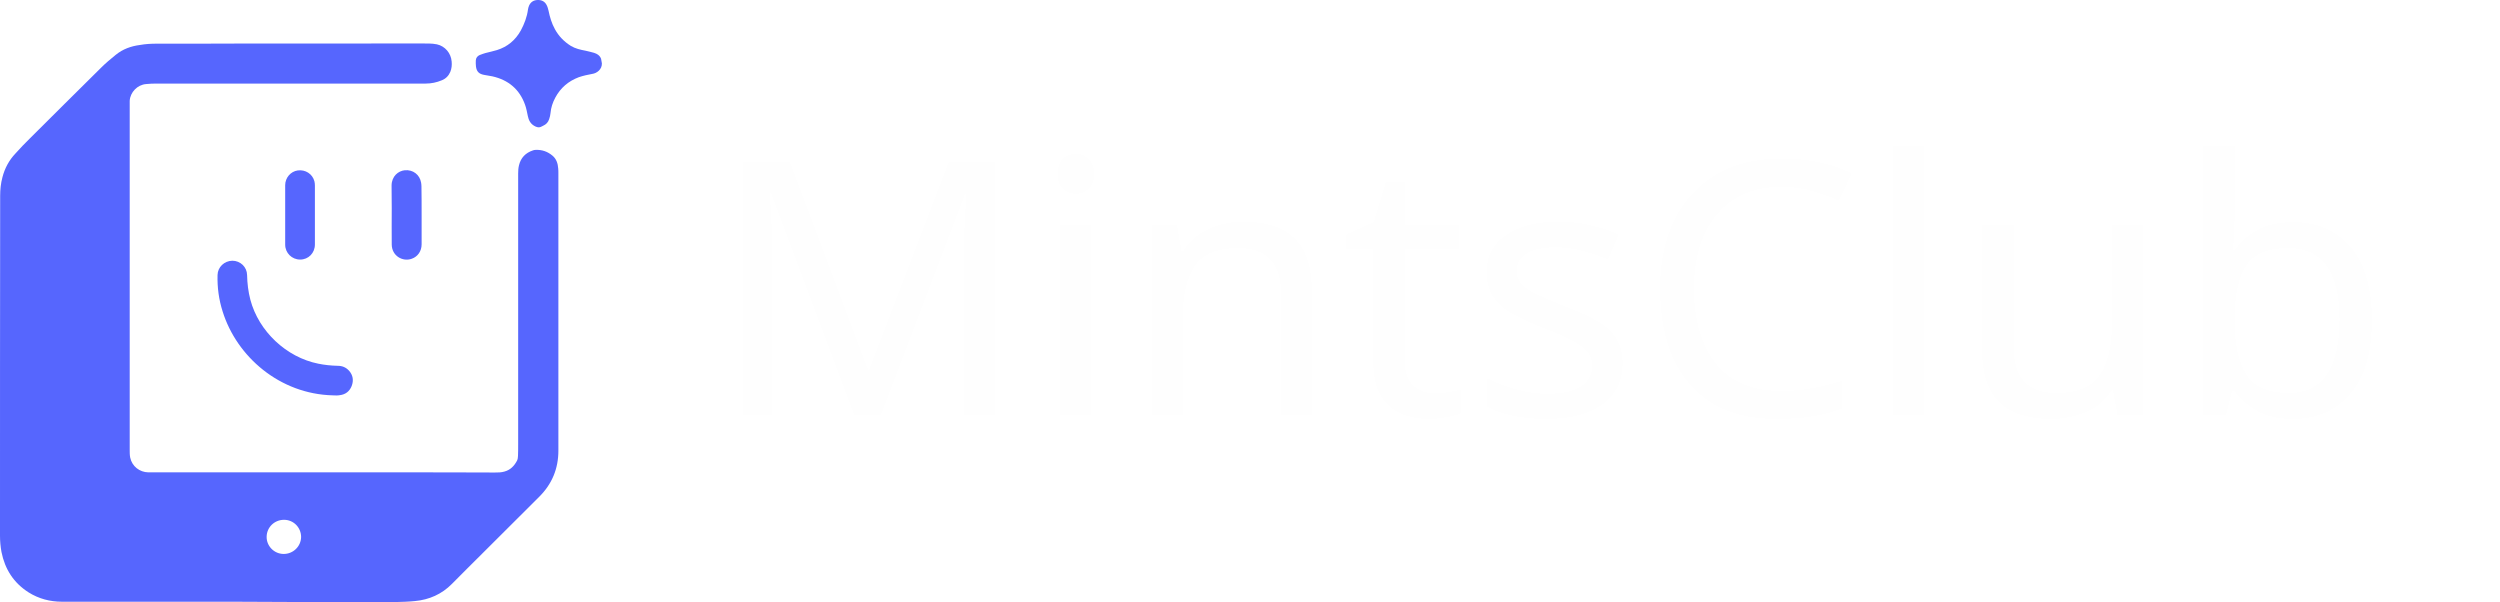
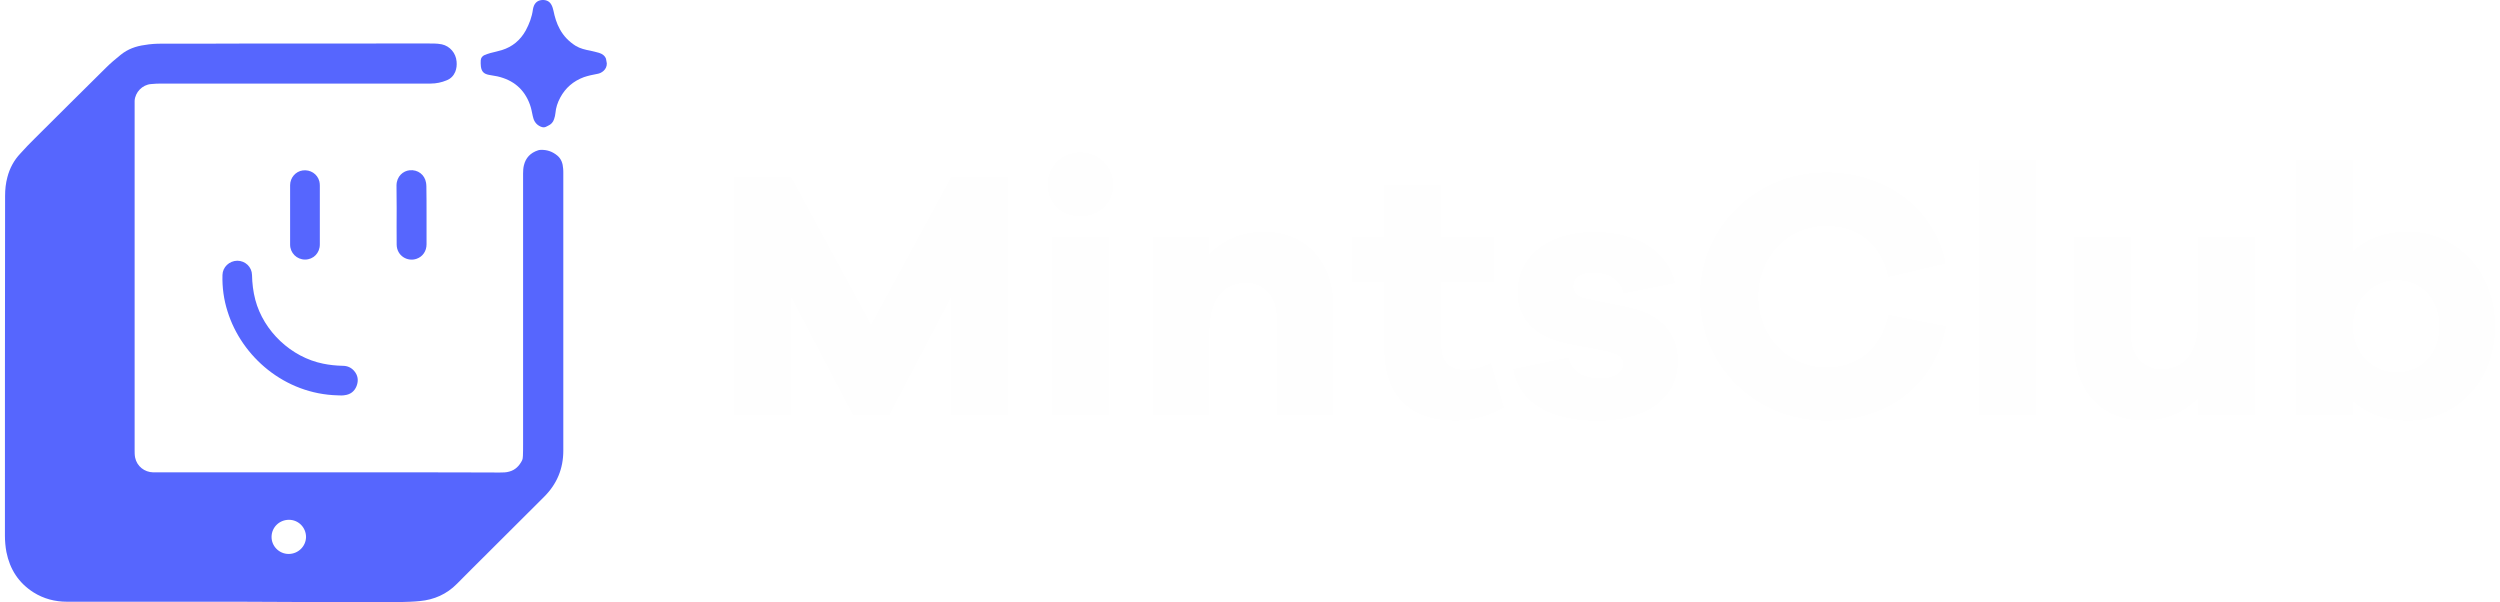
<svg xmlns="http://www.w3.org/2000/svg" version="1.1" id="Layer_1" x="0px" y="0px" viewBox="0 0 152.27 36.66" style="enable-background:new 0 0 152.27 36.66;" xml:space="preserve">
  <style type="text/css">
	.st0{fill:#5666FE;}
- 	.st1{fill:#FEFEFE;}
- 	.st2{font-family:'GalanoGrotesqueDEMO-Bold';}
- 	.st3{font-size:21.6px;}
+ 	.st1{enable-background:new    ;}
+ 	.st2{fill:#FEFEFE;}
</style>
-   <path class="st0" d="M14.22,36.65c-3.48,0-6.96,0-10.44,0c-0.73,0-1.42-0.18-2.04-0.57c-0.91-0.58-1.44-1.41-1.65-2.46  C0.03,33.29,0,32.96,0,32.63c0-6.9,0-13.8,0.01-20.7c0-0.39,0.04-0.77,0.14-1.14c0.14-0.54,0.4-1.03,0.79-1.44  c0.29-0.32,0.58-0.63,0.89-0.93c1.44-1.43,2.87-2.86,4.32-4.29c0.28-0.28,0.59-0.54,0.9-0.79c0.43-0.35,0.93-0.53,1.47-0.6  C8.85,2.68,9.2,2.66,9.54,2.66c1.99,0,3.99,0,5.98-0.01c2.29,0,4.57,0,6.86,0c1.24,0,2.49-0.01,3.73,0c0.17,0,0.34,0.02,0.5,0.05  c0.5,0.11,0.86,0.54,0.9,1.05c0.02,0.21,0,0.42-0.08,0.62c-0.1,0.24-0.27,0.42-0.52,0.52c-0.31,0.13-0.64,0.2-0.98,0.2  c-2.29,0-4.58,0-6.87,0c-3.18,0-6.37,0-9.55,0c-0.2,0-0.4,0.01-0.61,0.03c-0.53,0.04-0.97,0.5-1,1.02C7.9,6.28,7.9,6.41,7.9,6.55  c0,6.95,0,13.91,0,20.86c0,0.15,0,0.31,0.03,0.46c0.11,0.53,0.57,0.89,1.1,0.9c0.08,0,0.17,0,0.25,0c4.91,0,9.83,0,14.74,0  c2.04,0,4.08,0,6.12,0.01c0.2,0,0.39,0,0.59-0.06c0.36-0.1,0.59-0.34,0.76-0.66c0.04-0.08,0.06-0.19,0.06-0.29  c0.01-0.23,0.01-0.45,0.01-0.68c0-5.09,0-10.19,0-15.28c0-0.41,0-0.83,0-1.24c0-0.17,0.01-0.34,0.05-0.5  c0.11-0.46,0.4-0.76,0.85-0.91c0.05-0.02,0.11-0.03,0.16-0.03c0.39-0.02,0.73,0.1,1.03,0.35c0.24,0.2,0.33,0.48,0.35,0.79  c0.01,0.09,0.01,0.18,0.01,0.27c0,5.64,0,11.27,0,16.91c0,1.1-0.39,2.03-1.16,2.8c-1.16,1.16-2.33,2.32-3.49,3.48  c-0.61,0.61-1.23,1.22-1.83,1.83c-0.62,0.63-1.39,0.97-2.26,1.05c-0.39,0.04-0.78,0.05-1.17,0.06c-1.81,0-3.62,0-5.44,0  C17.18,36.66,15.7,36.66,14.22,36.65C14.22,36.65,14.22,36.65,14.22,36.65z M17.3,31.66c-0.58,0-1.05,0.45-1.06,1.03  c-0.01,0.57,0.46,1.05,1.04,1.05c0.58,0,1.05-0.46,1.06-1.03C18.34,32.13,17.88,31.66,17.3,31.66z" />
-   <path class="st0" d="M36.66,3.86c0.01,0.37-0.31,0.6-0.58,0.64c-0.28,0.05-0.55,0.11-0.82,0.2c-0.64,0.24-1.12,0.65-1.44,1.25  c-0.16,0.3-0.26,0.6-0.29,0.94c-0.01,0.12-0.04,0.24-0.08,0.36c-0.06,0.2-0.19,0.33-0.37,0.41C33.05,7.68,33.02,7.69,33,7.7  c-0.17,0.1-0.32,0.05-0.47-0.04c-0.22-0.13-0.33-0.34-0.38-0.59c-0.05-0.23-0.09-0.47-0.17-0.69c-0.34-0.95-1.02-1.51-1.99-1.73  c-0.17-0.04-0.34-0.05-0.51-0.09c-0.31-0.06-0.45-0.2-0.49-0.51c-0.02-0.12-0.01-0.24-0.01-0.37c0.01-0.16,0.1-0.27,0.24-0.33  c0.11-0.05,0.23-0.08,0.35-0.12c0.23-0.06,0.47-0.11,0.7-0.18c0.64-0.2,1.12-0.6,1.45-1.19c0.22-0.41,0.38-0.83,0.44-1.29  c0.01-0.08,0.04-0.17,0.07-0.24C32.33,0.12,32.5,0.01,32.74,0c0.25-0.01,0.44,0.09,0.55,0.3c0.06,0.11,0.09,0.23,0.12,0.35  c0.08,0.39,0.19,0.77,0.39,1.13c0.23,0.42,0.55,0.75,0.96,1.01c0.28,0.17,0.59,0.24,0.91,0.3c0.17,0.04,0.35,0.08,0.52,0.13  c0.19,0.06,0.35,0.17,0.42,0.36C36.63,3.67,36.64,3.77,36.66,3.86z" />
-   <path class="st0" d="M20.27,24.08c-3.23-0.08-5.85-2.35-6.71-5.11c-0.23-0.72-0.33-1.46-0.31-2.22c0.01-0.48,0.41-0.86,0.9-0.87  c0.49,0,0.89,0.38,0.9,0.87c0.01,0.51,0.07,1.01,0.2,1.51c0.51,1.92,2.19,3.5,4.13,3.89c0.39,0.08,0.78,0.12,1.18,0.13  c0.28,0,0.51,0.09,0.7,0.3c0.24,0.27,0.29,0.59,0.16,0.93c-0.13,0.33-0.38,0.52-0.73,0.56C20.55,24.1,20.41,24.08,20.27,24.08z" />
-   <path class="st0" d="M25.68,13.1c0,0.59,0,1.18,0,1.78c0,0.41-0.23,0.75-0.6,0.88c-0.55,0.2-1.21-0.17-1.22-0.86  c-0.01-0.74,0-1.49,0-2.23c0-0.46-0.01-0.92-0.01-1.38c0.01-0.56,0.41-0.88,0.8-0.92c0.5-0.05,0.92,0.27,1,0.76  c0.01,0.07,0.02,0.15,0.02,0.22C25.68,11.93,25.68,12.51,25.68,13.1z" />
-   <path class="st0" d="M19.18,13.1c0,0.6,0,1.19,0,1.79c0,0.52-0.39,0.92-0.9,0.92c-0.5,0-0.91-0.4-0.91-0.91c0-1.21,0-2.42,0-3.62  c0-0.45,0.33-0.84,0.77-0.9c0.46-0.06,0.89,0.21,1.01,0.66c0.02,0.08,0.03,0.18,0.03,0.26C19.18,11.9,19.18,12.5,19.18,13.1  C19.18,13.1,19.18,13.1,19.18,13.1z" />
-   <text transform="matrix(1 0 0 1 43.1451 25.296)" class="st1 st2 st3">MintsClub</text>
+   <g>
+     <path class="st0" d="M14.52,36.65c-3.48,0-6.96,0-10.44,0c-0.73,0-1.42-0.18-2.04-0.57c-0.91-0.58-1.44-1.41-1.65-2.46   c-0.06-0.33-0.09-0.66-0.09-0.99c0-6.9,0-13.8,0.01-20.7c0-0.39,0.04-0.77,0.14-1.14c0.14-0.54,0.4-1.03,0.79-1.44   c0.29-0.32,0.58-0.63,0.89-0.93C3.57,6.99,5,5.56,6.45,4.13c0.28-0.28,0.59-0.54,0.9-0.79c0.43-0.35,0.93-0.53,1.47-0.6   C9.15,2.68,9.5,2.66,9.84,2.66c1.99,0,3.99,0,5.98-0.01c2.29,0,4.57,0,6.86,0c1.24,0,2.49-0.01,3.73,0c0.17,0,0.34,0.02,0.5,0.05   c0.5,0.11,0.86,0.54,0.9,1.05c0.02,0.21,0,0.42-0.08,0.62c-0.1,0.24-0.27,0.42-0.52,0.52c-0.31,0.13-0.64,0.2-0.98,0.2   c-2.29,0-4.58,0-6.87,0c-3.18,0-6.37,0-9.55,0c-0.2,0-0.4,0.01-0.61,0.03c-0.53,0.04-0.97,0.5-1,1.02c0,0.14,0,0.27,0,0.41   c0,6.95,0,13.91,0,20.86c0,0.15,0,0.31,0.03,0.46c0.11,0.53,0.57,0.89,1.1,0.9c0.08,0,0.17,0,0.25,0c4.91,0,9.83,0,14.74,0   c2.04,0,4.08,0,6.12,0.01c0.2,0,0.39,0,0.59-0.06c0.36-0.1,0.59-0.34,0.76-0.66c0.04-0.08,0.06-0.19,0.06-0.29   c0.01-0.23,0.01-0.45,0.01-0.68c0-5.09,0-10.19,0-15.28c0-0.41,0-0.83,0-1.24c0-0.17,0.01-0.34,0.05-0.5   c0.11-0.46,0.4-0.76,0.85-0.91c0.05-0.02,0.11-0.03,0.16-0.03c0.39-0.02,0.73,0.1,1.03,0.35c0.24,0.2,0.33,0.48,0.35,0.79   c0.01,0.09,0.01,0.18,0.01,0.27c0,5.64,0,11.27,0,16.91c0,1.1-0.39,2.03-1.16,2.8c-1.16,1.16-2.33,2.32-3.49,3.48   c-0.61,0.61-1.23,1.22-1.83,1.83c-0.62,0.63-1.39,0.97-2.26,1.05c-0.39,0.04-0.78,0.05-1.17,0.06c-1.81,0-3.62,0-5.44,0   C17.48,36.66,16,36.66,14.52,36.65L14.52,36.65z M17.6,31.66c-0.58,0-1.05,0.45-1.06,1.03c-0.01,0.57,0.46,1.05,1.04,1.05   s1.05-0.46,1.06-1.03C18.64,32.13,18.18,31.66,17.6,31.66z" />
+     <path class="st0" d="M36.96,3.86c0.01,0.37-0.31,0.6-0.58,0.64c-0.28,0.05-0.55,0.11-0.82,0.2c-0.64,0.24-1.12,0.65-1.44,1.25   c-0.16,0.3-0.26,0.6-0.29,0.94c-0.01,0.12-0.04,0.24-0.08,0.36c-0.06,0.2-0.19,0.33-0.37,0.41c-0.03,0.02-0.06,0.03-0.08,0.04   c-0.17,0.1-0.32,0.05-0.47-0.04c-0.22-0.13-0.33-0.34-0.38-0.59c-0.05-0.23-0.09-0.47-0.17-0.69c-0.34-0.95-1.02-1.51-1.99-1.73   c-0.17-0.04-0.34-0.05-0.51-0.09c-0.31-0.06-0.45-0.2-0.49-0.51c-0.02-0.12-0.01-0.24-0.01-0.37c0.01-0.16,0.1-0.27,0.24-0.33   c0.11-0.05,0.23-0.08,0.35-0.12c0.23-0.06,0.47-0.11,0.7-0.18c0.64-0.2,1.12-0.6,1.45-1.19c0.22-0.41,0.38-0.83,0.44-1.29   c0.01-0.08,0.04-0.17,0.07-0.24c0.1-0.21,0.27-0.32,0.51-0.33c0.25-0.01,0.44,0.09,0.55,0.3c0.06,0.11,0.09,0.23,0.12,0.35   c0.08,0.39,0.19,0.77,0.39,1.13c0.23,0.42,0.55,0.75,0.96,1.01c0.28,0.17,0.59,0.24,0.91,0.3c0.17,0.04,0.35,0.08,0.52,0.13   c0.19,0.06,0.35,0.17,0.42,0.36C36.93,3.67,36.94,3.77,36.96,3.86z" />
+     <path class="st0" d="M20.57,24.08c-3.23-0.08-5.85-2.35-6.71-5.11c-0.23-0.72-0.33-1.46-0.31-2.22c0.01-0.48,0.41-0.86,0.9-0.87   c0.49,0,0.89,0.38,0.9,0.87c0.01,0.51,0.07,1.01,0.2,1.51c0.51,1.92,2.19,3.5,4.13,3.89c0.39,0.08,0.78,0.12,1.18,0.13   c0.28,0,0.51,0.09,0.7,0.3c0.24,0.27,0.29,0.59,0.16,0.93c-0.13,0.33-0.38,0.52-0.73,0.56C20.85,24.1,20.71,24.08,20.57,24.08z" />
+     <path class="st0" d="M25.98,13.1c0,0.59,0,1.18,0,1.78c0,0.41-0.23,0.75-0.6,0.88c-0.55,0.2-1.21-0.17-1.22-0.86   c-0.01-0.74,0-1.49,0-2.23c0-0.46-0.01-0.92-0.01-1.38c0.01-0.56,0.41-0.88,0.8-0.92c0.5-0.05,0.92,0.27,1,0.76   c0.01,0.07,0.02,0.15,0.02,0.22C25.98,11.93,25.98,12.51,25.98,13.1z" />
+     <path class="st0" d="M19.48,13.1c0,0.6,0,1.19,0,1.79c0,0.52-0.39,0.92-0.9,0.92c-0.5,0-0.91-0.4-0.91-0.91c0-1.21,0-2.42,0-3.62   c0-0.45,0.33-0.84,0.77-0.9c0.46-0.06,0.89,0.21,1.01,0.66c0.02,0.08,0.03,0.18,0.03,0.26C19.48,11.9,19.48,12.5,19.48,13.1   L19.48,13.1z" />
+     <g class="st1">
+       <path class="st2" d="M61.4,25.29h-3.46v-7.22l-3.78,7.22h-2.2l-3.8-7.26v7.26H44.7V10.81h3.5l4.86,8.97l4.86-8.97h3.48V25.29z" />
+       <path class="st2" d="M67.81,11.25c0,1.1-0.84,1.92-2.01,1.92s-1.99-0.82-1.99-1.92c0-1.06,0.82-1.97,1.99-1.97    S67.81,10.19,67.81,11.25z M64.07,25.29V14.44h3.46v10.85H64.07z" />
+       <path class="st2" d="M81.21,18.64v6.65h-3.44v-5.92c0-1.28-0.76-2.14-1.86-2.14c-1.36,0-2.25,0.93-2.25,3.03v5.03h-3.46V14.44    h3.46v1.04c0.82-0.86,1.97-1.36,3.33-1.36C79.52,14.12,81.21,15.91,81.21,18.64z" />
+       <path class="st2" d="M91.6,24.82c-0.84,0.45-1.73,0.8-2.96,0.8c-2.7,0-4.32-1.47-4.32-4.32v-4.11h-1.97v-2.74h1.97v-3.2h3.46v3.2    h3.2v2.74h-3.2v3.76c0,1.12,0.54,1.58,1.45,1.58c0.48,0,1.12-0.17,1.58-0.43L91.6,24.82z" />
+       <path class="st2" d="M95.55,21.77c0.15,0.93,0.99,1.27,1.92,1.27c0.91,0,1.4-0.39,1.4-0.86c0-0.37-0.28-0.65-1.08-0.8l-2.2-0.43    c-2.01-0.37-3.16-1.45-3.16-3.15c0-2.23,1.92-3.67,4.67-3.67c2.7,0,4.49,1.23,4.93,3.11l-3.15,0.63    c-0.11-0.67-0.76-1.27-1.82-1.27c-0.93,0-1.23,0.45-1.23,0.84c0,0.3,0.13,0.61,0.82,0.76l2.55,0.52c2.05,0.43,3,1.66,3,3.26    c0,2.4-2.07,3.65-4.93,3.65c-2.55,0-4.73-0.93-5.1-3.15L95.55,21.77z" />
+       <path class="st2" d="M118.53,19.87c-0.67,3.63-3.59,5.75-7.3,5.75c-4.3,0-7.69-3.31-7.69-7.56c0-4.23,3.39-7.56,7.69-7.56    c3.56,0,6.59,2.12,7.28,5.55l-3.5,0.82c-0.45-2.1-1.92-3.11-3.78-3.11c-2.29,0-4.13,1.84-4.13,4.3s1.84,4.32,4.13,4.32    c1.84,0,3.31-1.04,3.8-3.2L118.53,19.87z" />
+       <path class="st2" d="M120.54,25.29V9.73h3.46v15.56H120.54z" />
+       <path class="st2" d="M137.34,25.29h-3.46v-1.04c-0.82,0.86-1.97,1.36-3.33,1.36c-2.53,0-4.21-1.79-4.21-4.52v-6.66h3.44v5.92    c0,1.27,0.76,2.14,1.86,2.14c1.36,0,2.25-0.93,2.25-3.03v-5.03h3.46V25.29z" />
+       <path class="st2" d="M151.97,19.87c0,3.43-2.42,5.75-5.29,5.75c-1.4,0-2.53-0.43-3.37-1.19v0.86h-3.46V9.73h3.46v5.57    c0.84-0.76,1.97-1.19,3.37-1.19C149.55,14.12,151.97,16.45,151.97,19.87z M148.58,19.87c0-1.66-1.1-2.81-2.61-2.81    c-1.41,0-2.66,1.15-2.66,2.81c0,1.68,1.25,2.81,2.66,2.81C147.47,22.68,148.58,21.55,148.58,19.87z" />
+     </g>
+   </g>
</svg>
